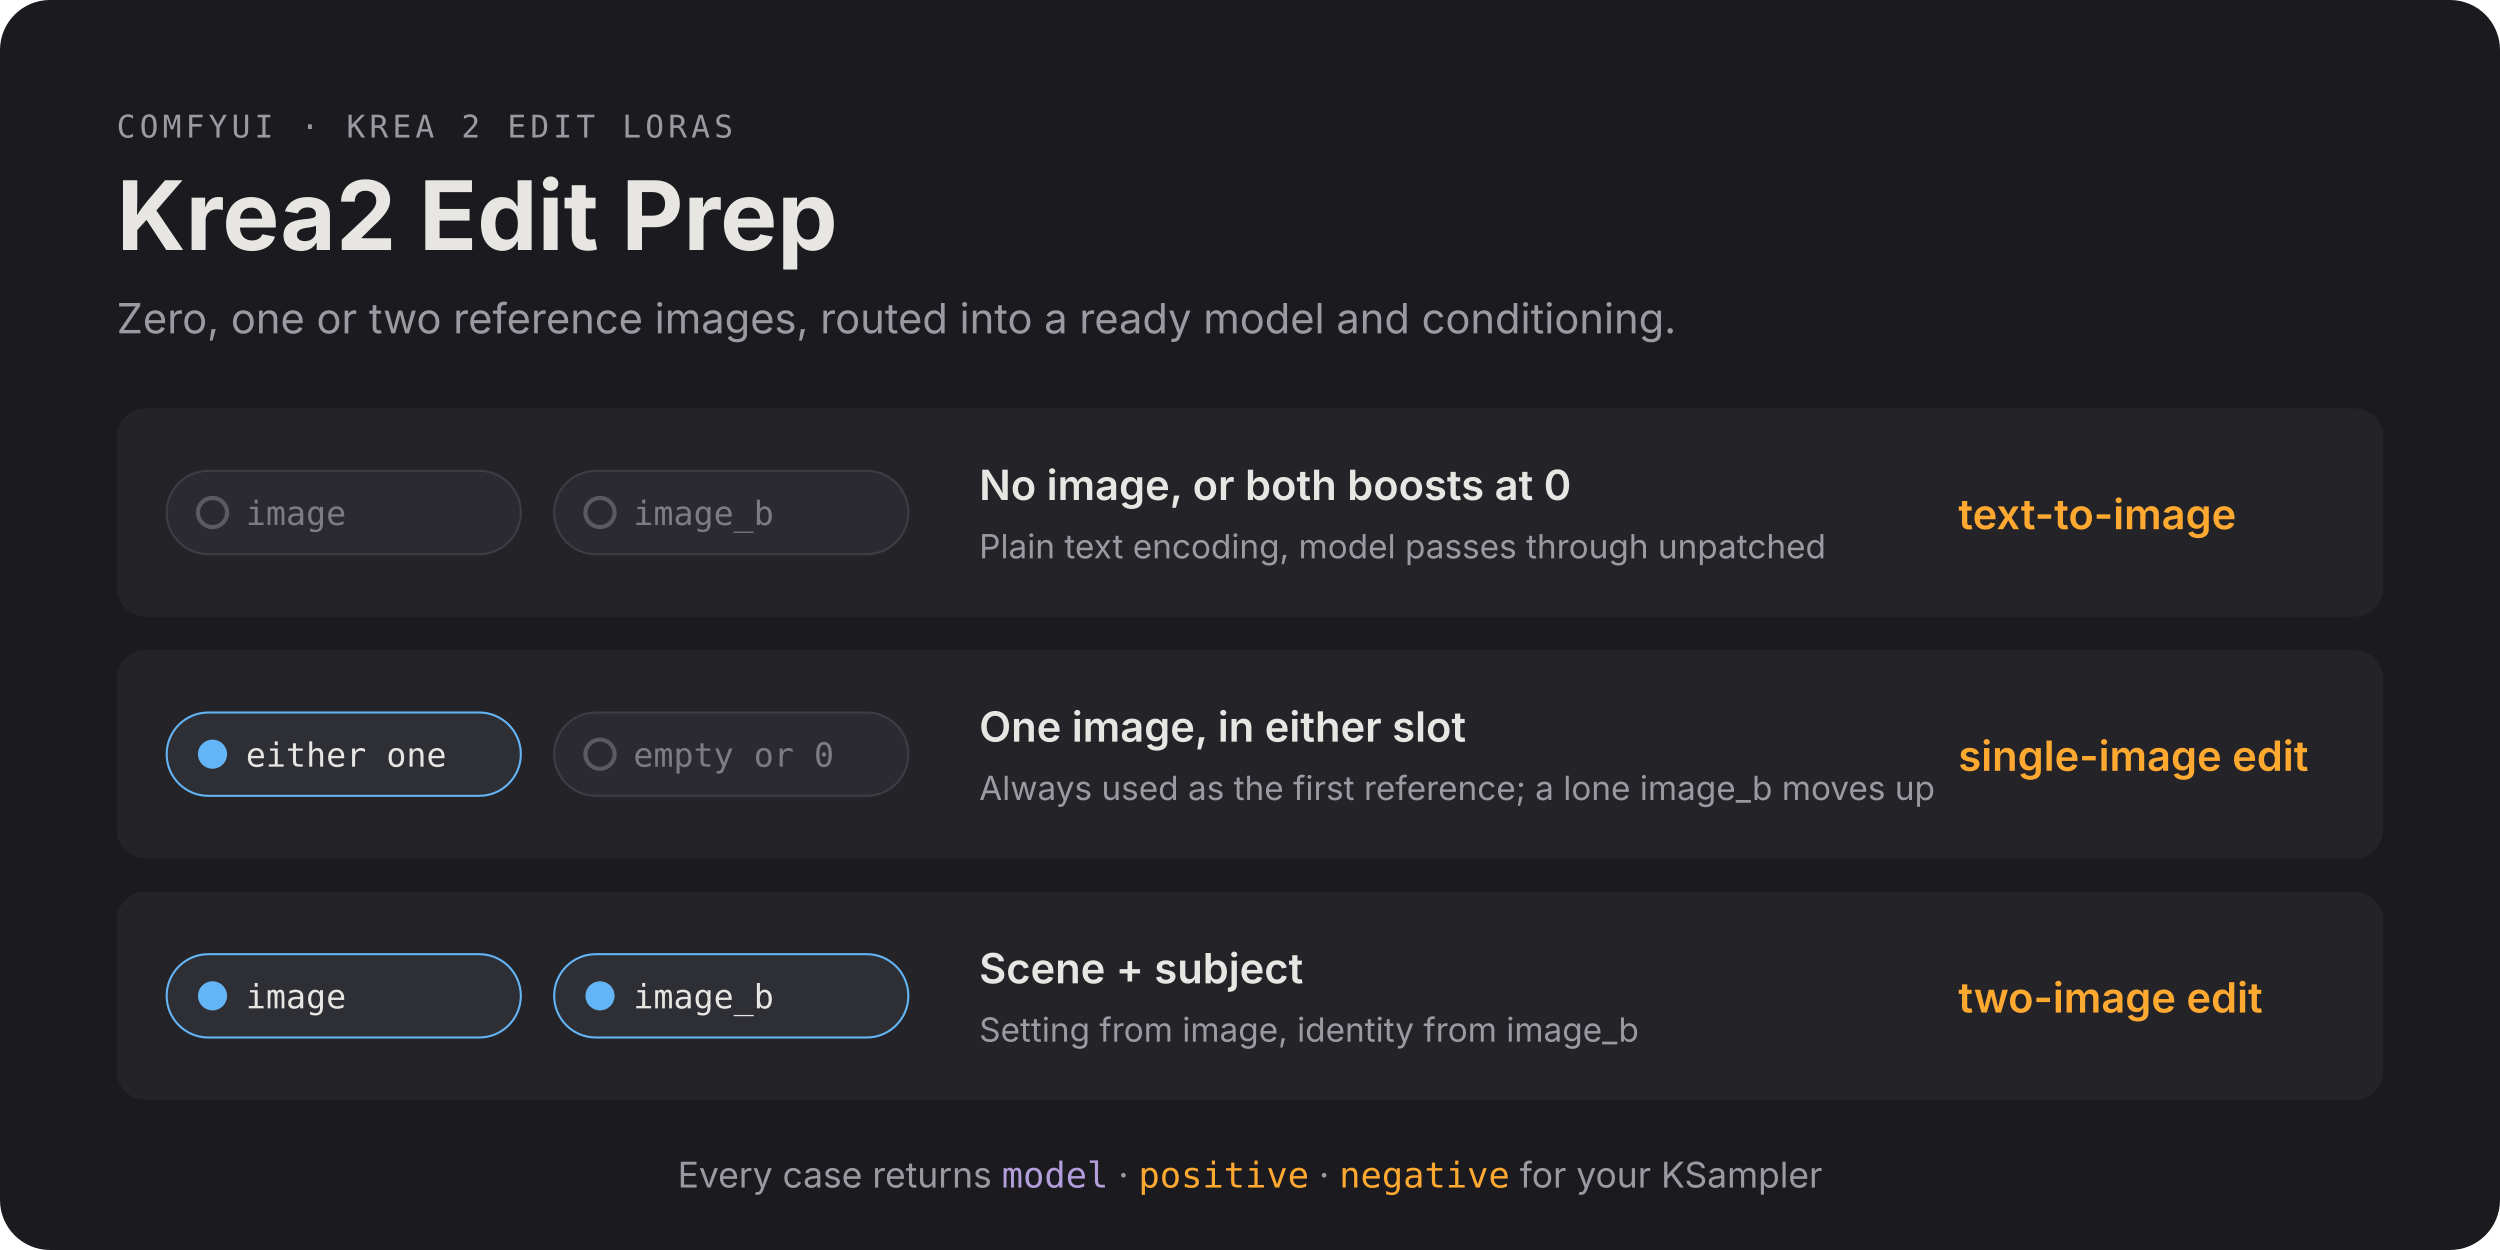
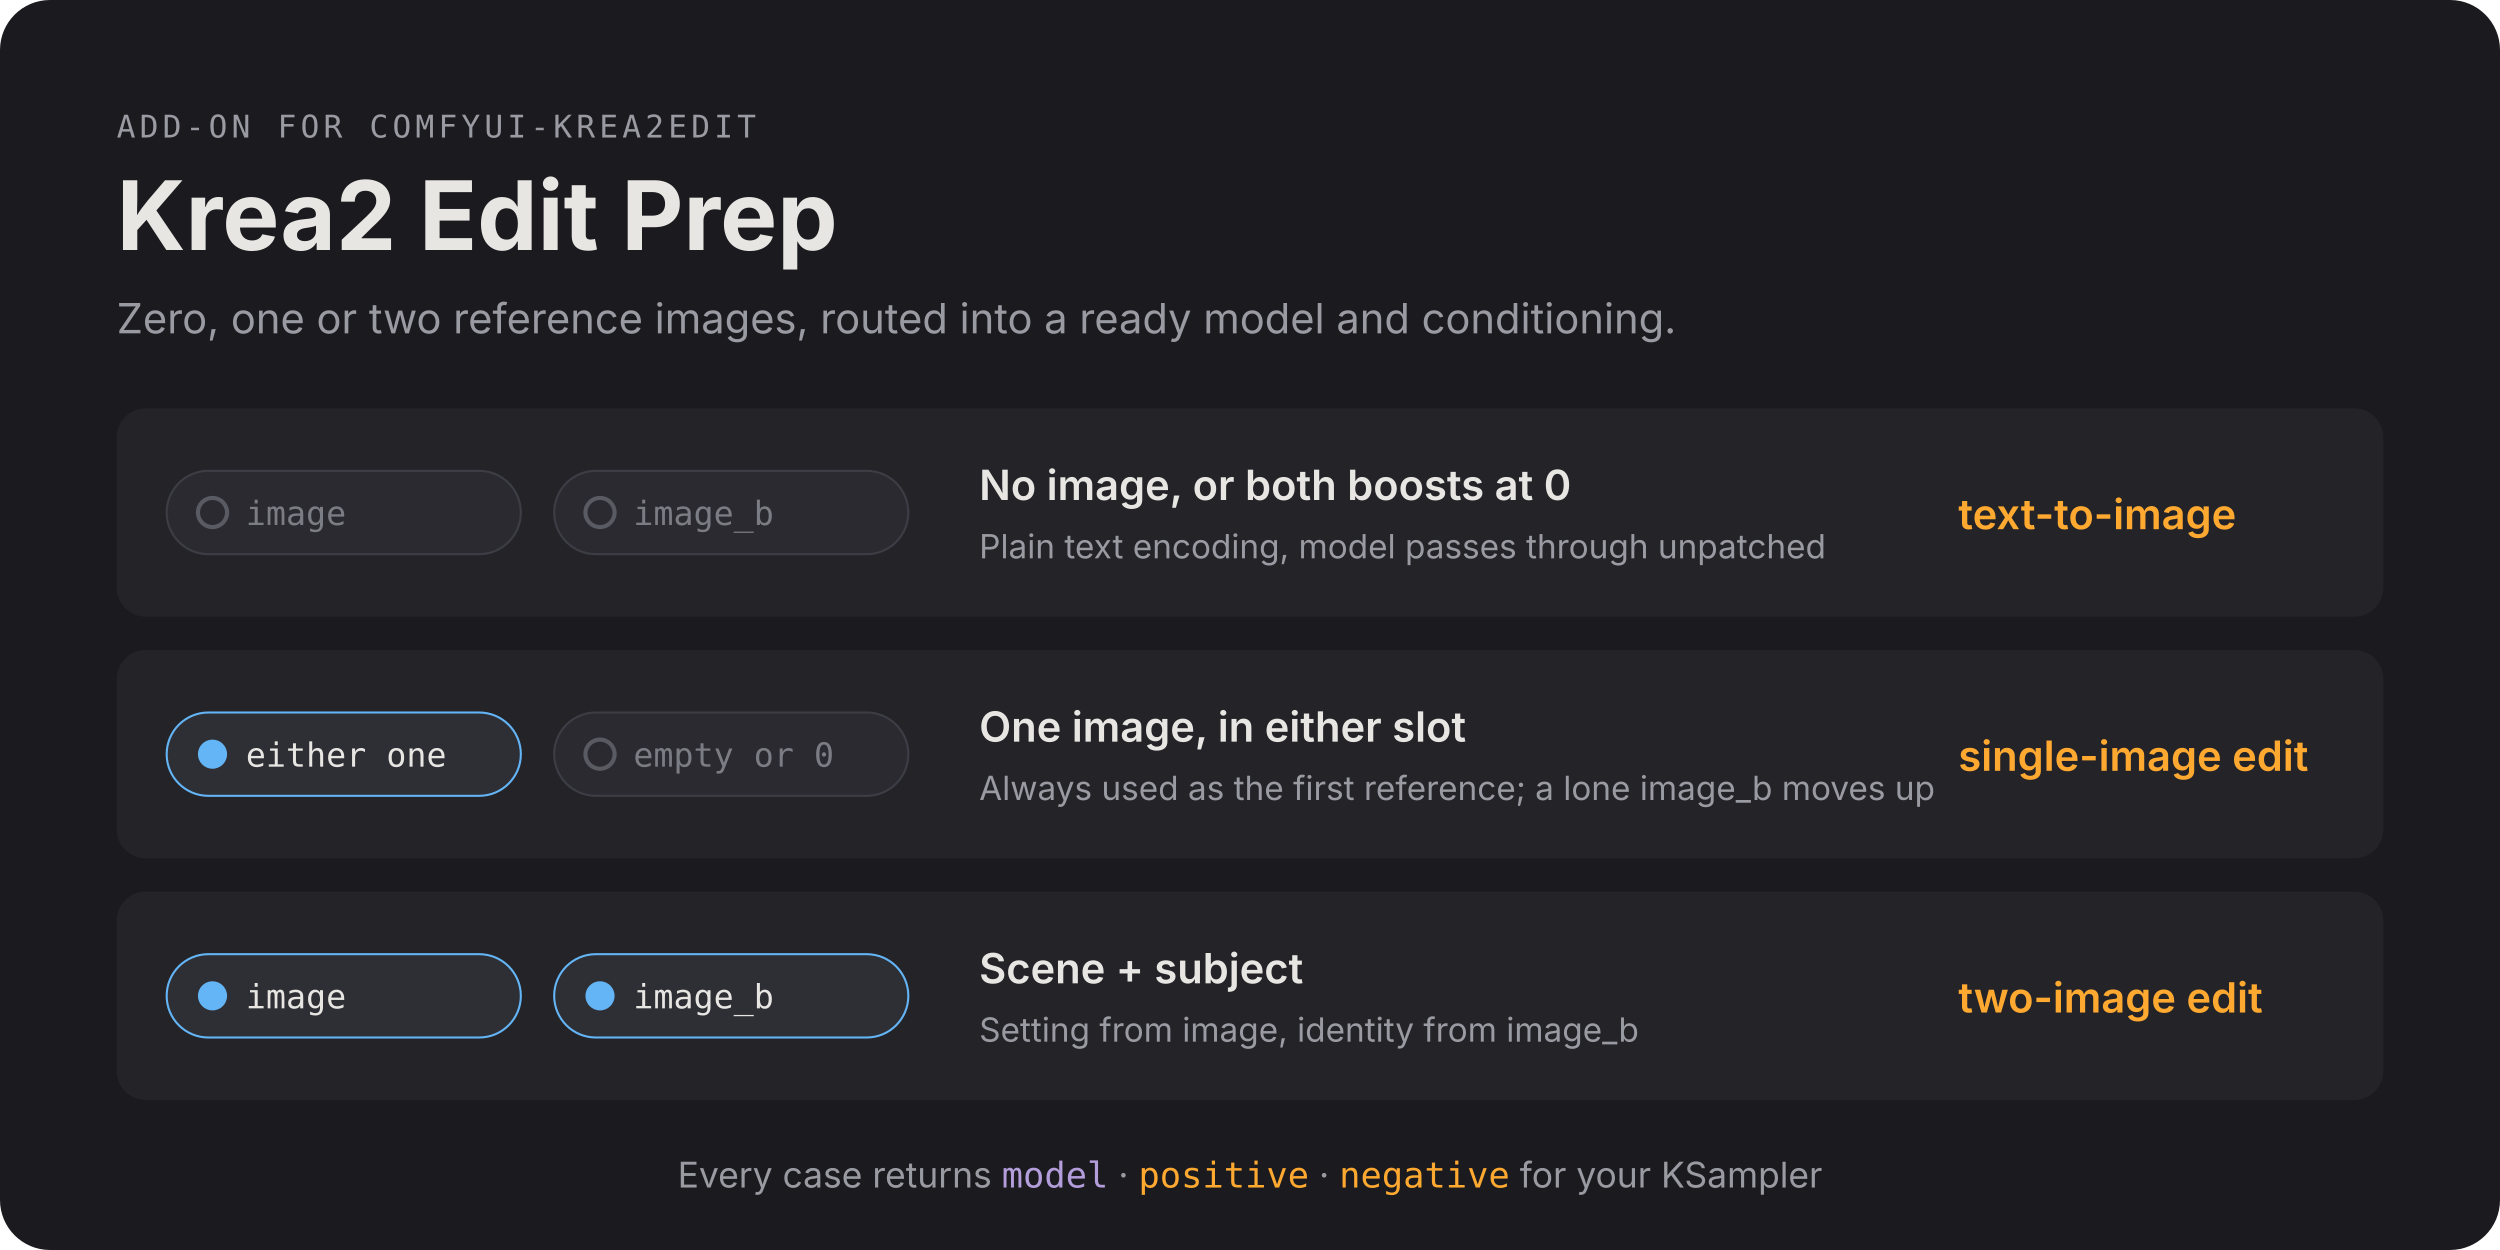
<svg xmlns="http://www.w3.org/2000/svg" width="1200" height="600" viewBox="0 0 1200 600" role="img" aria-labelledby="title desc">
  <rect width="1200" height="600" rx="24" fill="#1b1b1f" />
  <g id="title-block" font-family="-apple-system, BlinkMacSystemFont, 'Segoe UI', sans-serif">
-     <text x="56" y="66" fill="#9a9aa2" font-family="ui-monospace, SFMono-Regular, Menlo, monospace" font-size="15" letter-spacing="2">COMFYUI · KREA 2 EDIT LORAS</text>
+     <text x="56" y="66" fill="#9a9aa2" font-family="ui-monospace, SFMono-Regular, Menlo, monospace" font-size="15" letter-spacing="2">ADD-ON FOR COMFYUI-KREA2EDIT</text>
    <text x="56" y="120" fill="#e8e6e3" font-size="46" font-weight="700">Krea2 Edit Prep</text>
    <text x="56" y="160" fill="#9a9aa2" font-size="20">Zero, one or two reference images, routed into a ready model and conditioning.</text>
  </g>
  <g id="rows" font-family="-apple-system, BlinkMacSystemFont, 'Segoe UI', sans-serif">
    <g id="no-image" transform="translate(56 196)">
      <rect width="1088" height="100" rx="14" fill="#232328" />
      <g font-family="ui-monospace, SFMono-Regular, Menlo, monospace" font-size="16">
        <rect x="24" y="30" width="170" height="40" rx="20" fill="#2a2a30" stroke="#3d3d46" />
        <circle cx="46" cy="50" r="7" fill="none" stroke="#5a5a63" stroke-width="2" />
        <text x="62" y="56" fill="#7c7c85">image</text>
        <rect x="210" y="30" width="170" height="40" rx="20" fill="#2a2a30" stroke="#3d3d46" />
        <circle cx="232" cy="50" r="7" fill="none" stroke="#5a5a63" stroke-width="2" />
        <text x="248" y="56" fill="#7c7c85">image_b</text>
      </g>
      <text x="414" y="44" fill="#e8e6e3" font-size="20" font-weight="600">No image, or both boosts at 0</text>
      <text x="414" y="72" fill="#9a9aa2" font-size="16">Plain text encoding, model passes through unpatched</text>
      <text x="884" y="58" fill="#ffa931" font-size="20" font-weight="600">text-to-image</text>
    </g>
    <g id="one-image" transform="translate(56 312)">
      <rect width="1088" height="100" rx="14" fill="#232328" />
      <g font-family="ui-monospace, SFMono-Regular, Menlo, monospace" font-size="16">
        <rect x="24" y="30" width="170" height="40" rx="20" fill="#2e2e35" stroke="#64b5f6" />
        <circle cx="46" cy="50" r="7" fill="#64b5f6" />
        <text x="62" y="56" fill="#e8e6e3">either one</text>
        <rect x="210" y="30" width="170" height="40" rx="20" fill="#2a2a30" stroke="#3d3d46" />
        <circle cx="232" cy="50" r="7" fill="none" stroke="#5a5a63" stroke-width="2" />
        <text x="248" y="56" fill="#7c7c85">empty or 0</text>
      </g>
      <text x="414" y="44" fill="#e8e6e3" font-size="20" font-weight="600">One image, in either slot</text>
      <text x="414" y="72" fill="#9a9aa2" font-size="16">Always used as the first reference; a lone image_b moves up</text>
      <text x="884" y="58" fill="#ffa931" font-size="20" font-weight="600">single-image edit</text>
    </g>
    <g id="two-images" transform="translate(56 428)">
      <rect width="1088" height="100" rx="14" fill="#232328" />
      <g font-family="ui-monospace, SFMono-Regular, Menlo, monospace" font-size="16">
        <rect x="24" y="30" width="170" height="40" rx="20" fill="#2e2e35" stroke="#64b5f6" />
        <circle cx="46" cy="50" r="7" fill="#64b5f6" />
        <text x="62" y="56" fill="#e8e6e3">image</text>
        <rect x="210" y="30" width="170" height="40" rx="20" fill="#2e2e35" stroke="#64b5f6" />
        <circle cx="232" cy="50" r="7" fill="#64b5f6" />
        <text x="248" y="56" fill="#e8e6e3">image_b</text>
      </g>
      <text x="414" y="44" fill="#e8e6e3" font-size="20" font-weight="600">Scene + subject</text>
      <text x="414" y="72" fill="#9a9aa2" font-size="16">Setting from image, identity from image_b</text>
      <text x="884" y="58" fill="#ffa931" font-size="20" font-weight="600">two-image edit</text>
    </g>
  </g>
  <text x="600" y="570" text-anchor="middle" fill="#9a9aa2" font-family="-apple-system, BlinkMacSystemFont, 'Segoe UI', sans-serif" font-size="17">Every case returns <tspan fill="#b39ddb" font-family="ui-monospace, SFMono-Regular, Menlo, monospace">model</tspan> · <tspan fill="#ffa931" font-family="ui-monospace, SFMono-Regular, Menlo, monospace">positive</tspan> · <tspan fill="#ffa931" font-family="ui-monospace, SFMono-Regular, Menlo, monospace">negative</tspan> for your KSampler</text>
</svg>
